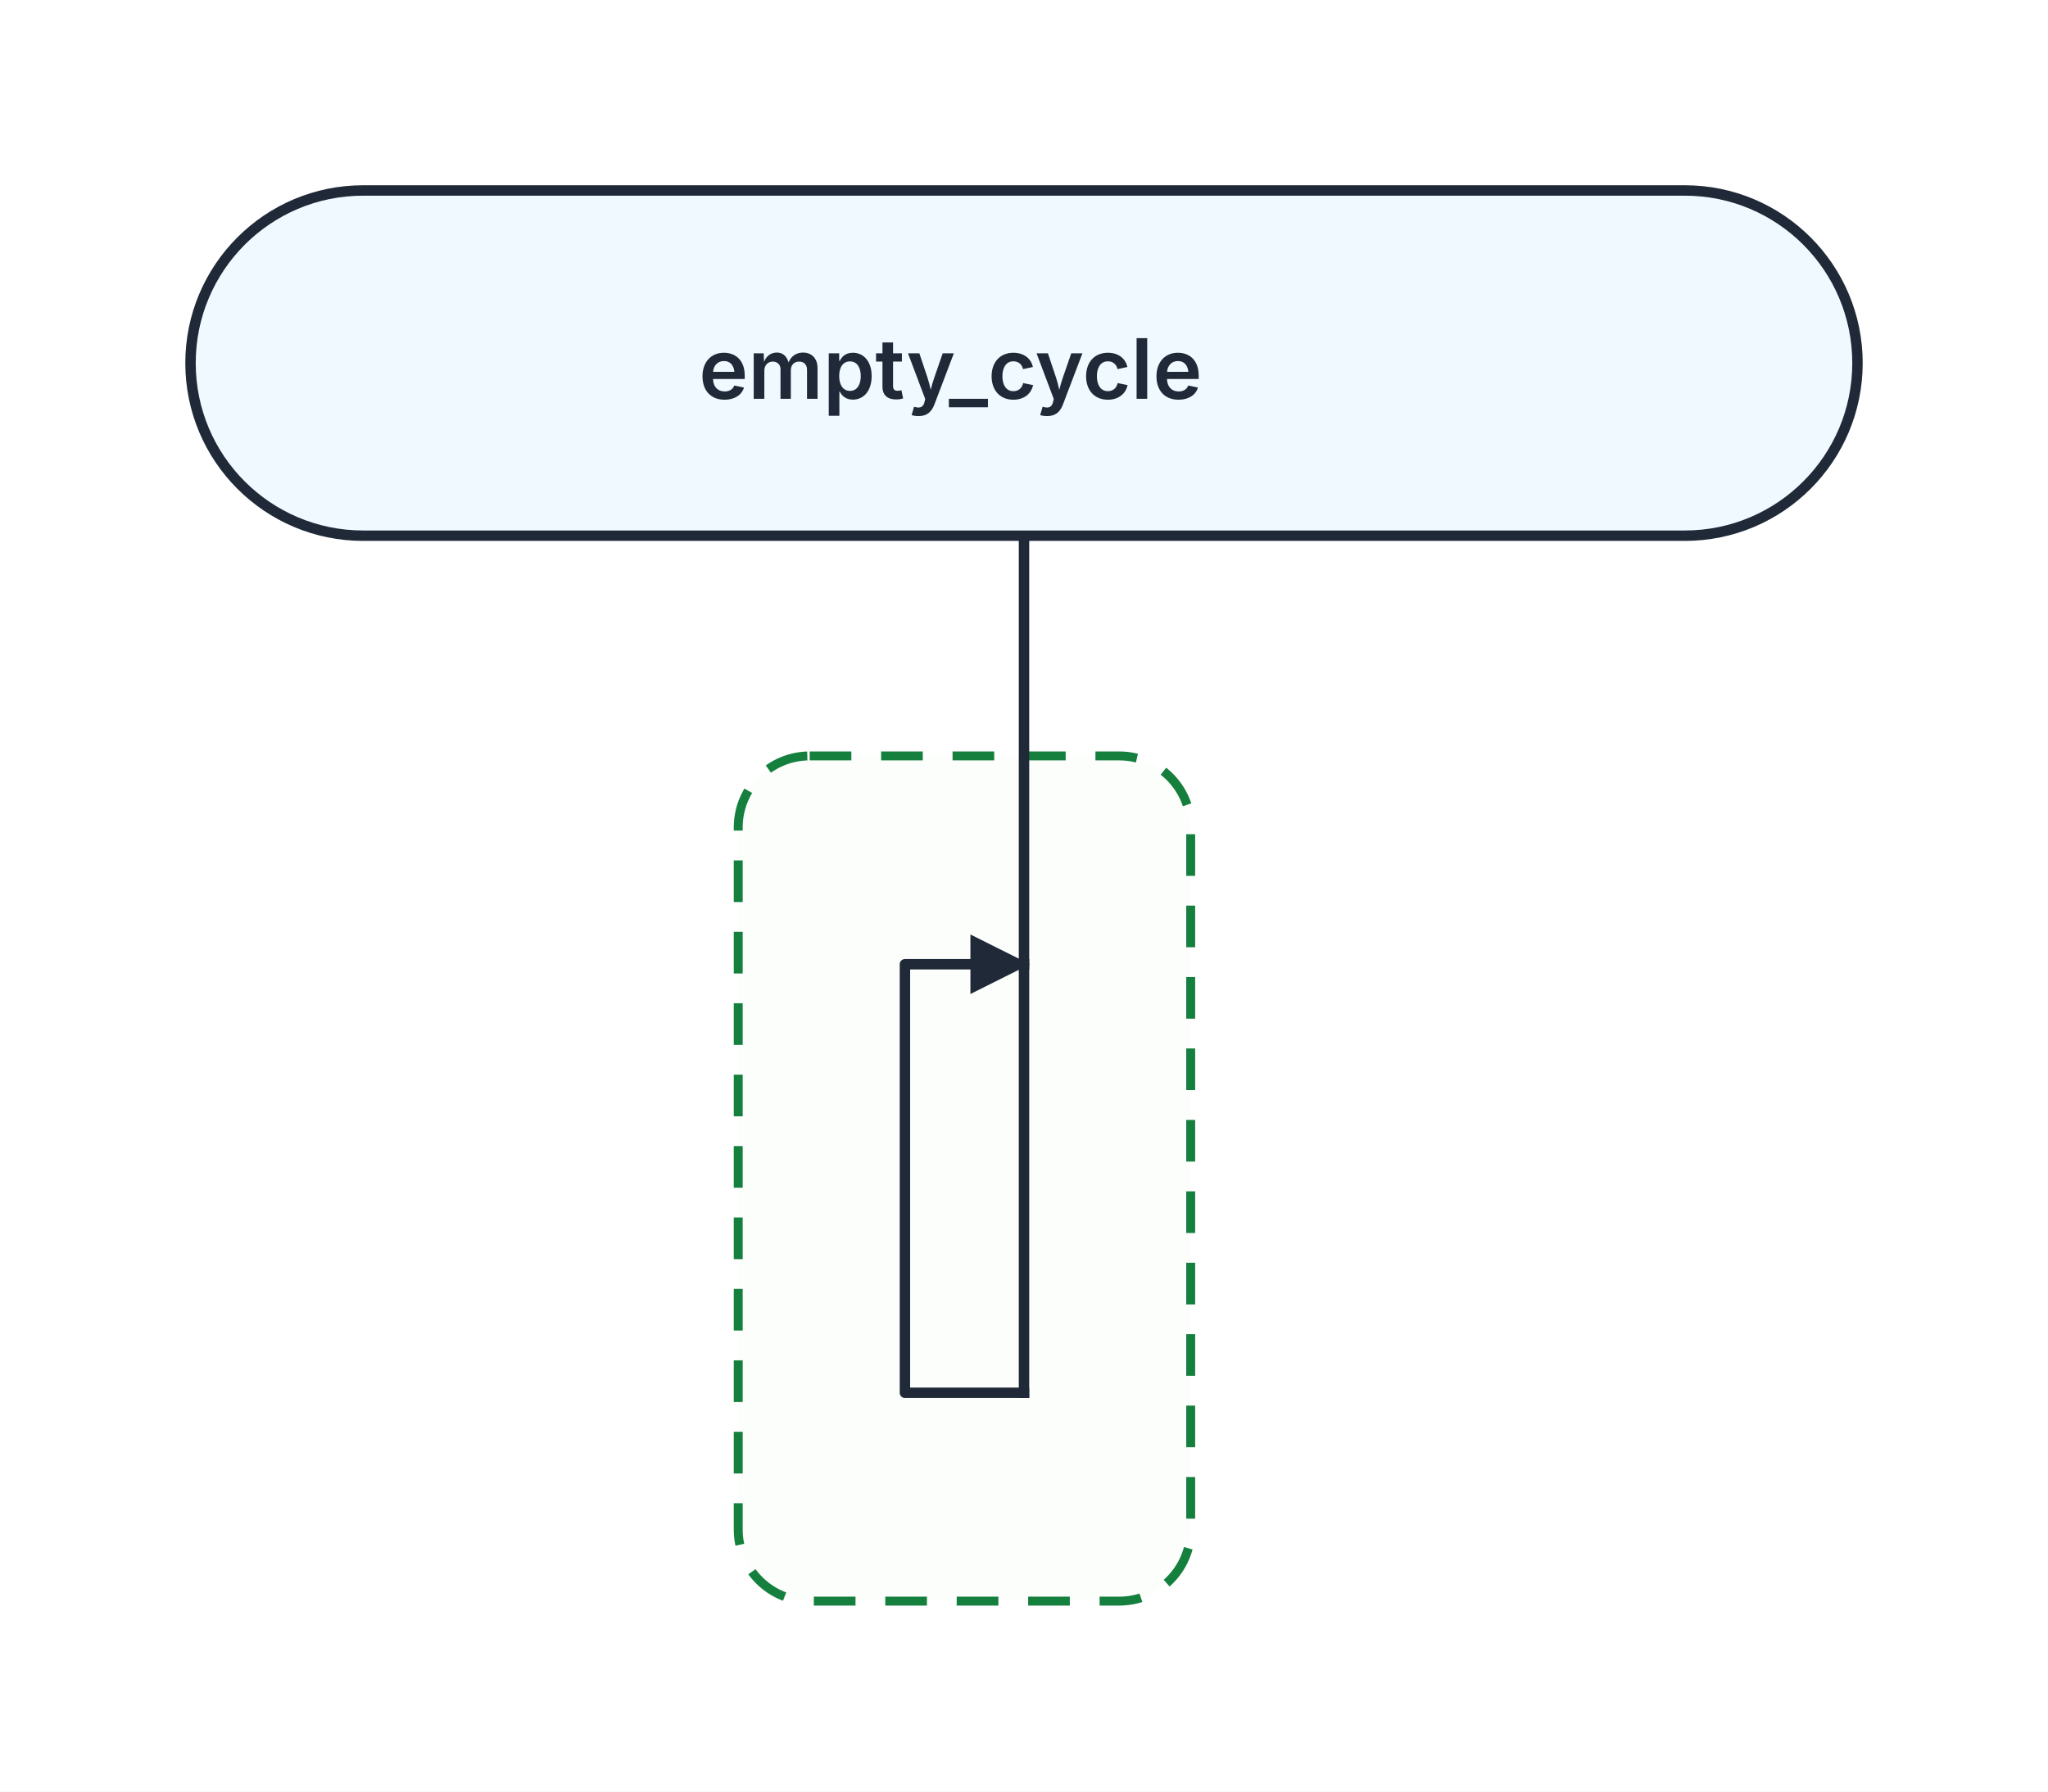
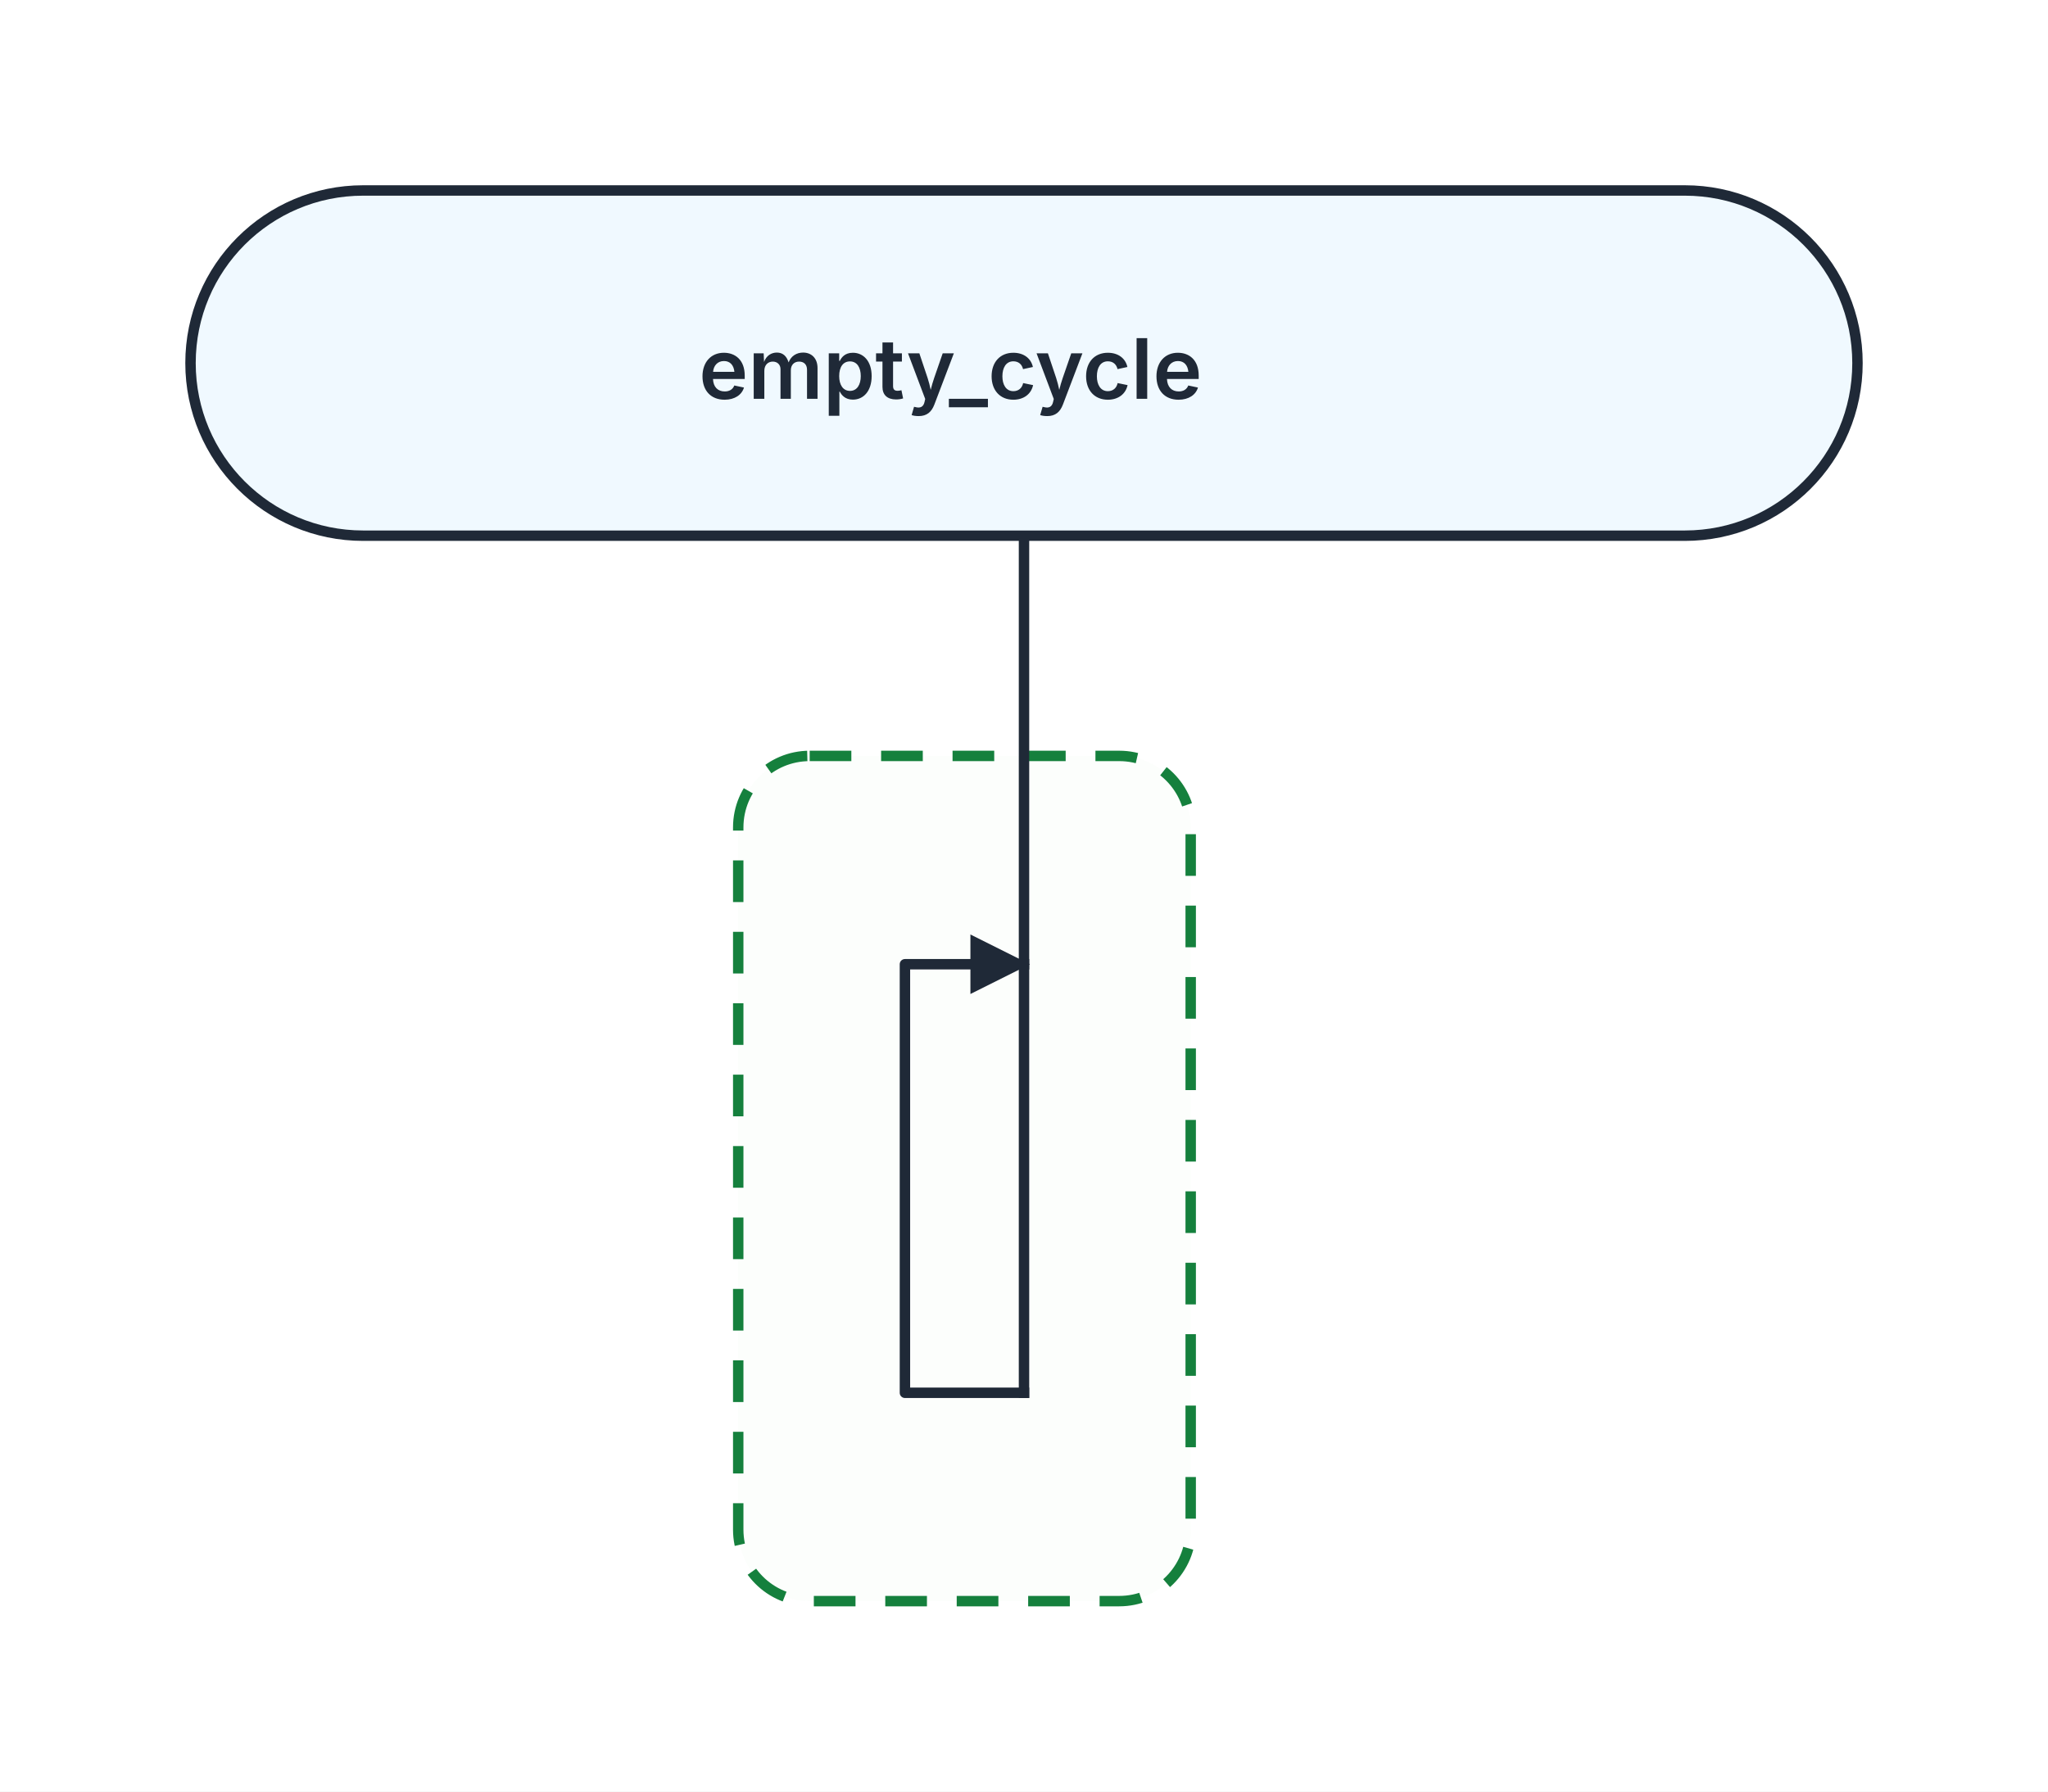
<svg xmlns="http://www.w3.org/2000/svg" width="344" height="301" viewBox="0 0 344 301" role="img" aria-labelledby="kaalang-title" aria-describedby="kaalang-description">
  <defs>
    <style>
      svg { color: #1f2937; font-family: Inter, ui-sans-serif, system-ui, -apple-system, BlinkMacSystemFont, "Segoe UI", sans-serif; text-rendering: optimizeLegibility; }
      .connection { fill: none; stroke: currentColor; stroke-width: 1.75; stroke-linecap: square; stroke-linejoin: round; }
      .connection-label { fill: #64748b; font-size: 12px; font-weight: 400; paint-order: stroke; stroke: #ffffff; stroke-width: 5px; stroke-linejoin: round; text-anchor: start; }
      .branch-label { fill: currentColor; font-weight: 500; }
      .parameter-link { fill: none; stroke: currentColor; stroke-width: 1.75; }
      .node-shape { fill: #ffffff; stroke: currentColor; stroke-width: 1.75; }
      .start .node-shape, .end .node-shape, .parameter-panel .node-shape { fill: #f0f9ff; }
      .action .node-shape, .call .node-shape { fill: #f8fafc; }
      .call-bars { fill: none; stroke: currentColor; stroke-width: 1.75; }
-       .cycle .node-shape { fill: #f0fdf4; stroke-width: 2; }
+       .cycle .node-shape { fill: #f0fdf4; }
      .loop-marker { fill: #15803d; font-size: 20px; font-weight: 700; text-anchor: middle; }
      .question .node-shape { fill: #fffbeb; }
      .select .node-shape, .case .node-shape { fill: #f5f3ff; }
      .label { fill: currentColor; font-size: 14px; text-anchor: middle; }
      .start .label, .question .label, .select .label, .case .label, .end .label { font-weight: 600; }
      .action .label, .call .label, .cycle .label { font-weight: 500; text-anchor: start; }
      .parameter-panel .label { font-weight: 400; text-anchor: start; }
-       .cycle-boundary { fill: #f0fdf433; stroke: #15803d; stroke-width: 1.5; stroke-dasharray: 7 5; }
+       .cycle-boundary { fill: #f0fdf433; stroke: #15803d; stroke-width: 1.75; stroke-dasharray: 7 5; }
      .cycle-caption { fill: #166534; font-size: 12px; font-weight: 600; paint-order: stroke; stroke: #ffffff; stroke-width: 4px; }
    </style>
  </defs>
  <rect width="100%" height="100%" fill="#ffffff" />
  <g class="cycle-regions">
    <g>
      <rect class="cycle-boundary" x="124" y="127" width="76" height="142" rx="12" />
    </g>
  </g>
  <g class="connections">
    <defs>
      <marker id="back-edge-arrow" markerWidth="10" markerHeight="10" refX="9" refY="5" orient="auto" markerUnits="userSpaceOnUse">
        <path d="M 0 0 L 10 5 L 0 10 Z" fill="currentColor" />
      </marker>
    </defs>
    <path class="connection" d="       M 172 90 L 172 162       M 172 162 L 172 234     " />
    <path class="connection" d="       M 172 234 L 152 234 L 152 162 L 172 162     " marker-end="url(#back-edge-arrow)" />
  </g>
  <g class="nodes">
    <g class="node start" transform="translate(172 61)">
      <rect class="node-shape" x="-140" y="-29" width="280" height="58" rx="29" />
      <text class="label" y="6" xml:space="preserve">
        <tspan x="0" dy="0">empty_cycle</tspan>
      </text>
    </g>
  </g>
</svg>
